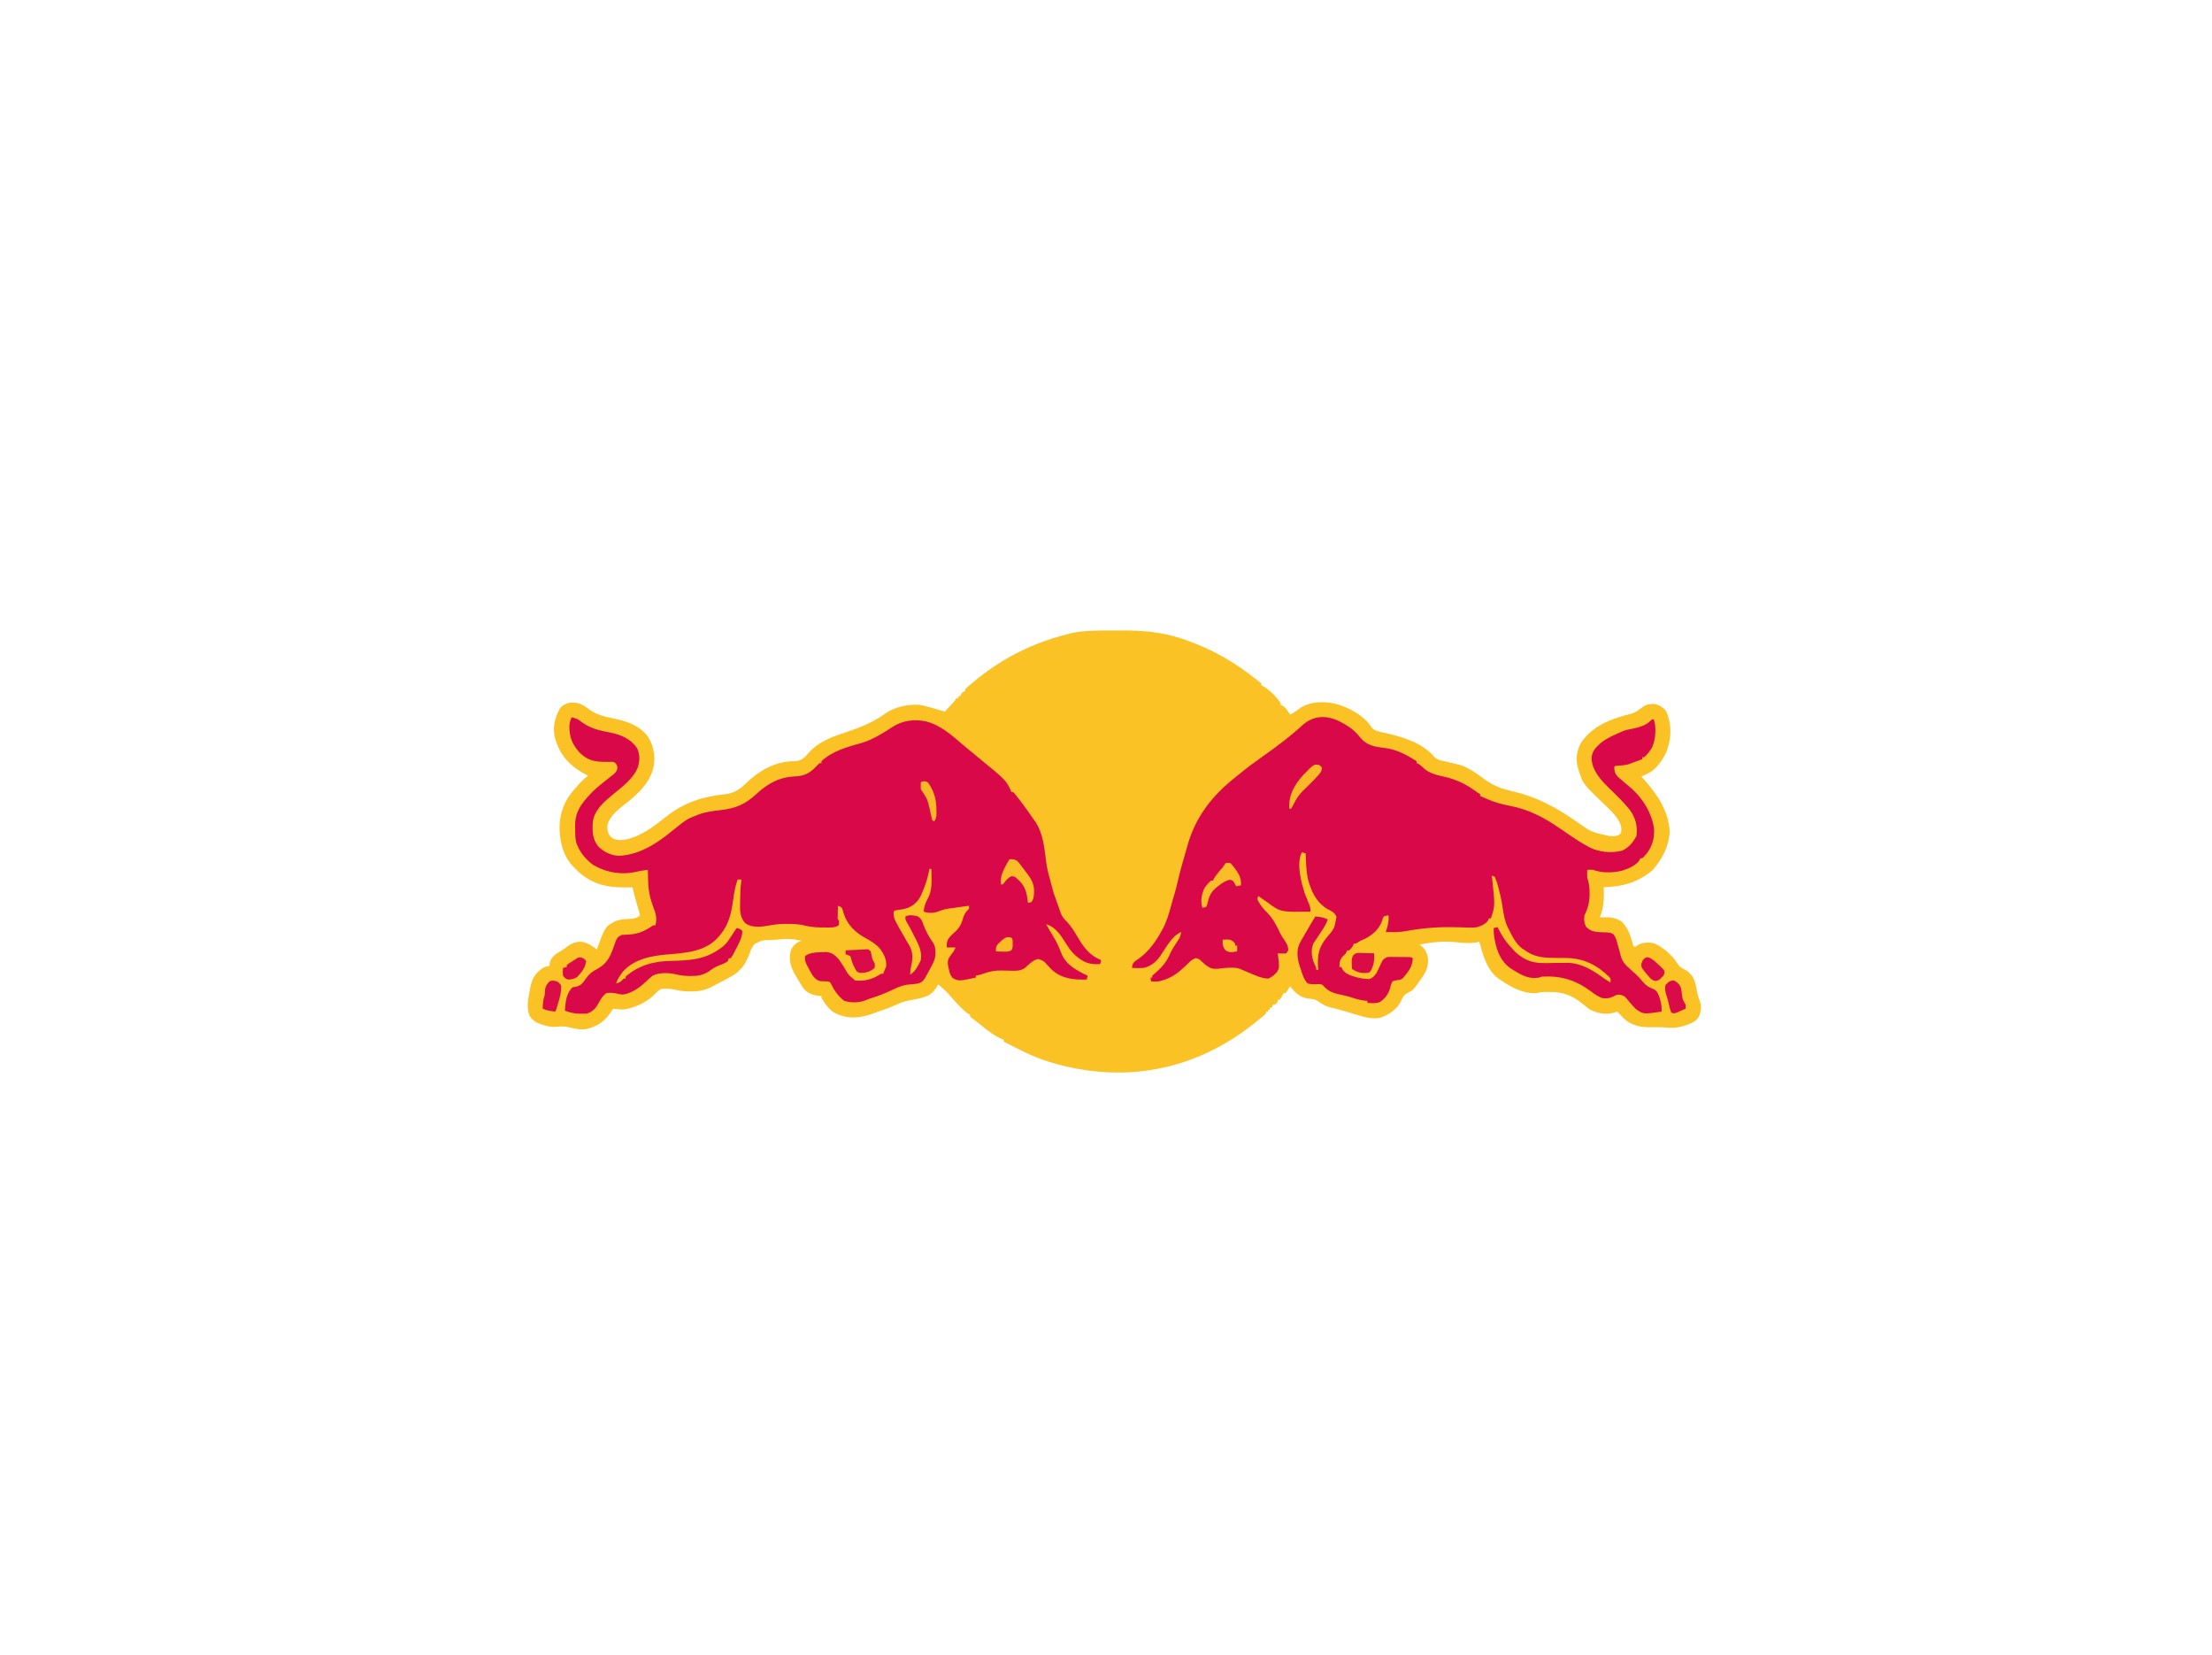
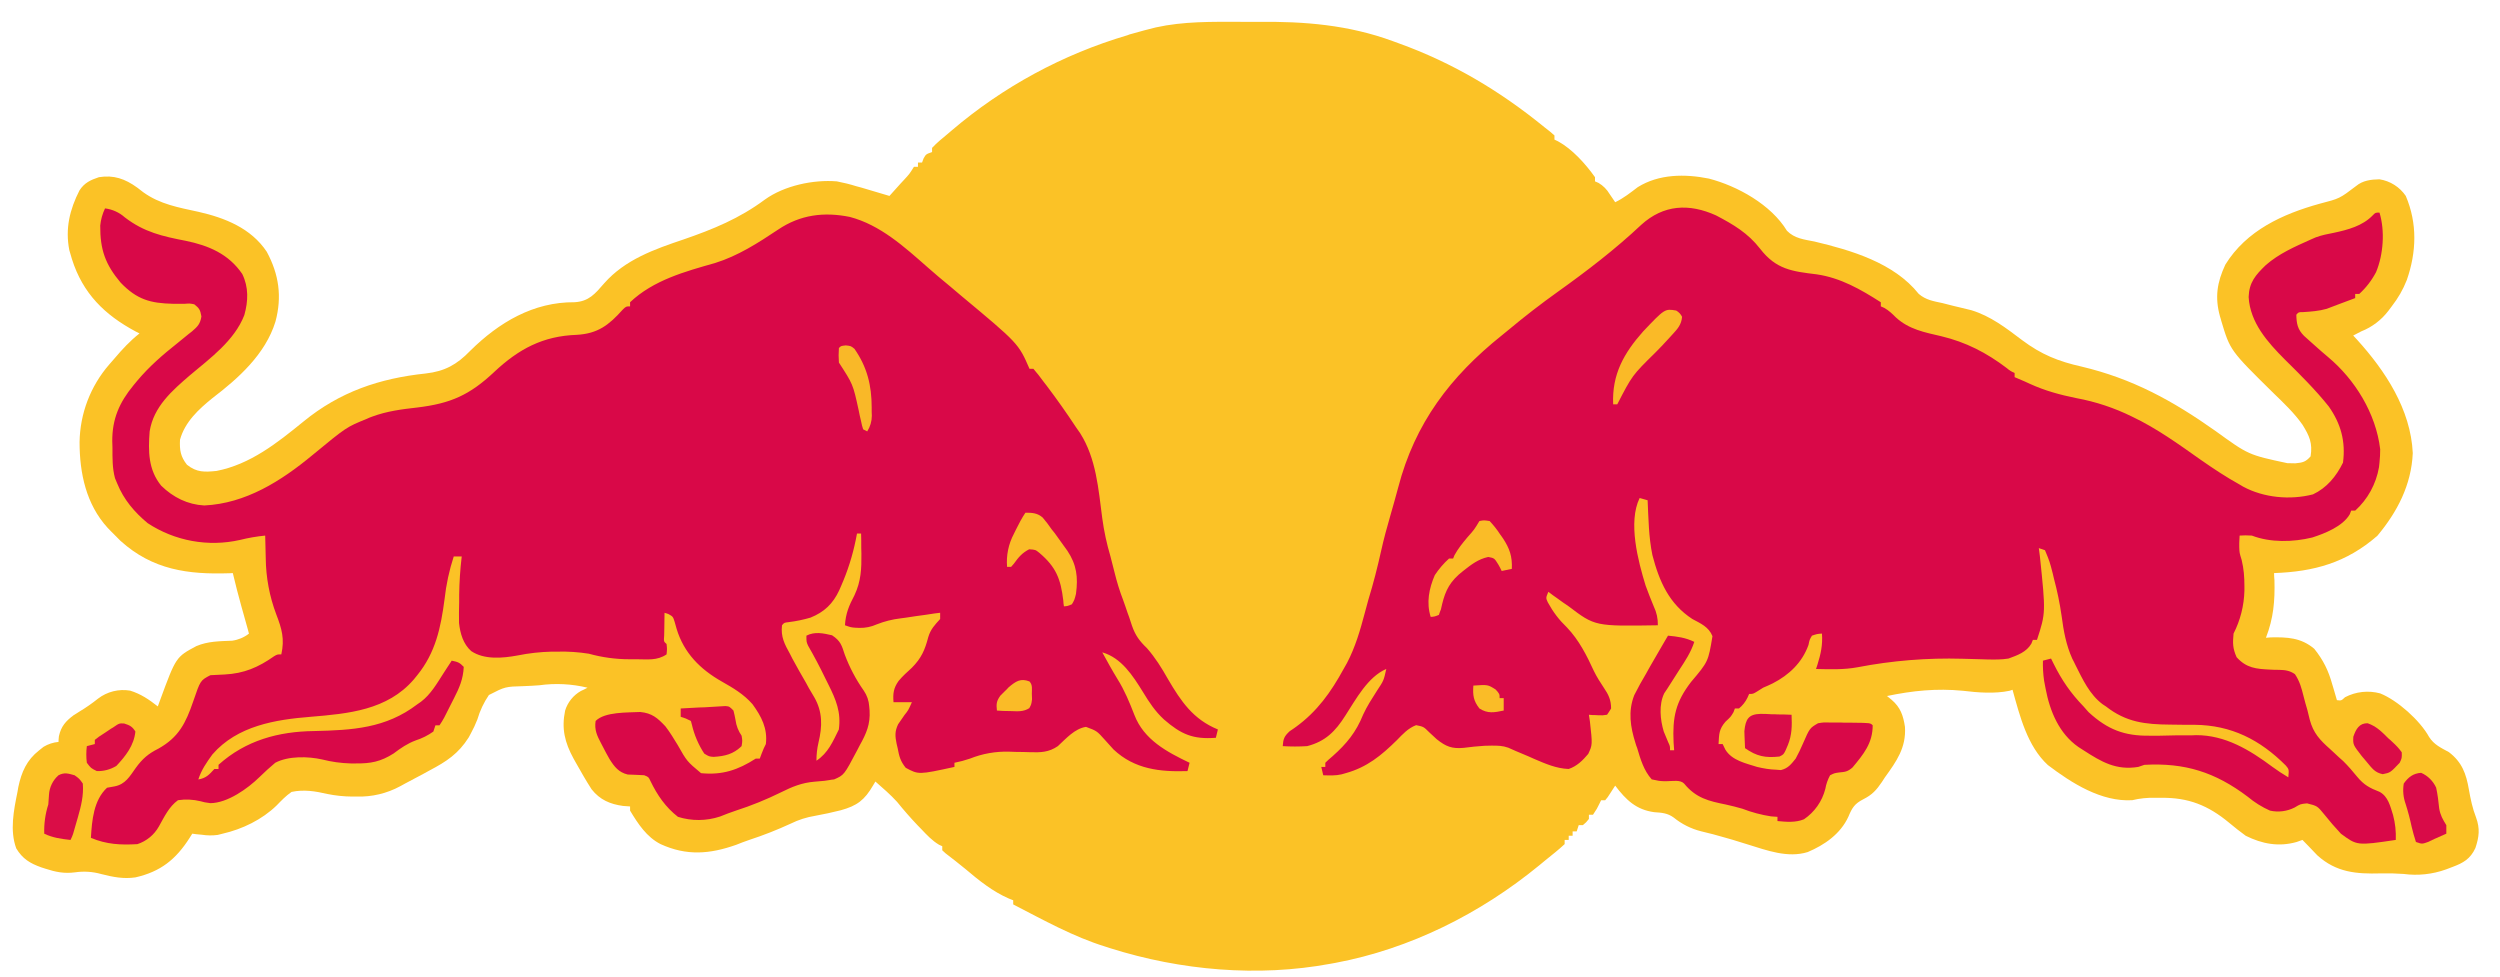
- <svg xmlns="http://www.w3.org/2000/svg" width="107" height="80" viewBox="0 0 106 80">
-   <path d="M53.285 30.492h.406c1.067-.012 2.086.07 3.098.434q.07.022.14.05c1.239.438 2.321 1.067 3.348 1.887q.07.051.133.102l.102.086v.094q.04.016.082.039c.328.175.629.504.851.808v.094l.082.035a.7.7 0 0 1 .254.25q.04.052.074.106.028.035.055.078c.192-.09.352-.215.52-.34.488-.297 1.086-.3 1.636-.192.657.168 1.43.586 1.797 1.176.176.176.399.196.633.242.84.196 1.828.477 2.399 1.18.164.137.34.164.546.207l.254.063c.137.03.274.066.41.097.446.133.797.399 1.172.676.442.324.832.477 1.364.594 1.175.273 2.093.765 3.082 1.449.761.54.761.54 1.656.727.058 0 .121.004.183.004.172-.016.239-.032.352-.157.05-.297-.027-.46-.184-.71-.19-.266-.433-.489-.671-.716-.996-.96-.996-.96-1.2-1.625-.007-.035-.02-.066-.03-.101-.122-.43-.067-.77.124-1.168.484-.77 1.32-1.14 2.168-1.371.461-.117.461-.117.84-.399.152-.125.344-.148.539-.152a.9.9 0 0 1 .605.375c.27.621.247 1.266.024 1.895-.09.222-.2.406-.348.593-.027.032-.05.067-.078.102a1.45 1.45 0 0 1-.621.46l-.187.095.085.09c.649.699 1.239 1.57 1.286 2.558-.032.719-.356 1.324-.813 1.86-.715.613-1.465.812-2.379.843q.001.083.008.164c.012.469-.02.848-.195 1.293l.11-.008c.378-.007.698.004 1.003.258.207.254.324.485.414.801l.031.102q.04.129.075.253c.101.012.101.012.187-.066.25-.133.531-.152.809-.086.398.156.918.61 1.125.98.113.176.277.247.457.344.3.223.398.485.46.844.04.219.083.422.165.629.093.25.07.437-.016.687-.117.247-.281.336-.527.426l-.149.055a2.1 2.1 0 0 1-.976.102 5 5 0 0 0-.528-.012c-.558.015-1.02-.02-1.457-.406l-.203-.208-.14-.14-.137.047c-.41.113-.79.043-1.168-.14a7 7 0 0 1-.383-.294c-.484-.394-.941-.57-1.562-.562h-.133a2 2 0 0 0-.535.054c-.707.04-1.391-.382-1.942-.793-.472-.425-.644-1.101-.812-1.695l-.07.023c-.34.07-.731.04-1.07 0-.61-.058-1.157-.003-1.75.118.034.03.073.058.108.086.204.172.266.355.305.609.031.469-.195.777-.46 1.137l-.071.105c-.125.184-.227.29-.426.387-.2.101-.258.191-.344.394-.183.391-.55.637-.937.797-.461.14-.942-.039-1.383-.172l-.348-.105-.168-.047a10 10 0 0 0-.554-.144 1.6 1.6 0 0 1-.63-.309c-.144-.102-.273-.11-.448-.121-.414-.055-.649-.274-.899-.598l-.047.07-.062.094-.063.094-.058.07h-.094c-.016.028-.027.059-.043.086-.05.102-.05.102-.145.242h-.093v.094c-.063.078-.063.078-.14.14h-.095q-.022.072-.047.141h-.093v.098h-.09v.094h-.094v.094c-.14.129-.289.242-.437.359q-.077.061-.149.121c-1.36 1.09-2.972 1.879-4.687 2.195-.055.008-.055.008-.114.02-1.675.305-3.445.152-5.066-.348l-.11-.035c-.742-.223-1.437-.605-2.128-.953v-.094a1 1 0 0 1-.102-.039c-.367-.156-.691-.41-.996-.664-.152-.125-.305-.238-.46-.355-.024-.024-.048-.043-.075-.067v-.093l-.074-.032c-.16-.093-.278-.218-.407-.351l-.082-.082a9 9 0 0 1-.476-.532c-.156-.168-.328-.312-.5-.46q-.022.042-.051.085c-.2.336-.371.461-.746.563q-.291.072-.59.125a2 2 0 0 0-.562.176 9 9 0 0 1-.954.367q-.153.051-.3.11c-.61.21-1.14.253-1.742-.016-.32-.16-.516-.453-.7-.754v-.094l-.164-.012c-.293-.039-.531-.136-.722-.375-.13-.195-.247-.398-.364-.601-.02-.032-.035-.063-.054-.094-.2-.36-.278-.672-.192-1.078a.77.77 0 0 1 .363-.442q.076-.033.153-.074a3 3 0 0 0-1.11-.054q-.175.012-.355.019c-.43.012-.43.012-.805.2a1.9 1.9 0 0 0-.265.55 2.4 2.4 0 0 1-.153.32l-.047.086c-.238.367-.511.543-.898.742q-.074.042-.148.079-.21.112-.418.218-.052.03-.11.059a2 2 0 0 1-1.004.234h-.11a3 3 0 0 1-.565-.058c-.278-.063-.543-.106-.825-.047-.133.09-.23.191-.343.305-.336.32-.79.535-1.243.636-.058.012-.058.012-.113.028a1.3 1.3 0 0 1-.367-.004l-.125-.012-.094-.012q-.03.043-.058.09c-.32.492-.672.766-1.25.895-.274.039-.516-.008-.786-.075a1.5 1.5 0 0 0-.605-.039c-.25.032-.445-.007-.68-.082q-.045-.016-.097-.03c-.258-.09-.43-.192-.575-.427-.152-.402-.058-.86.028-1.27.008-.038.011-.073.02-.113.073-.34.195-.609.476-.824l.105-.082a.8.8 0 0 1 .344-.11q.001-.063.008-.128c.05-.223.16-.344.344-.477.043-.023.082-.05.128-.078a4 4 0 0 0 .43-.293.96.96 0 0 1 .738-.18c.247.075.434.2.637.356q.022-.066.051-.137c.367-.976.367-.976.836-1.222.266-.11.535-.11.824-.121a.8.8 0 0 0 .387-.16l-.024-.087c-.035-.128-.074-.257-.109-.382l-.039-.137c-.07-.25-.14-.504-.2-.758-.027 0-.054.004-.077.004-.95.031-1.766-.074-2.508-.73q-.11-.106-.215-.211l-.082-.082c-.492-.528-.645-1.227-.645-1.93.02-.664.243-1.242.68-1.746l.121-.137c.18-.207.36-.398.578-.566l-.093-.047c-.707-.371-1.211-.852-1.461-1.63l-.032-.108q-.01-.043-.027-.09c-.098-.485.008-.918.234-1.348.114-.172.254-.234.446-.297.34-.054.601.035.883.235q.067.052.14.105c.383.27.817.344 1.27.441.601.133 1.207.364 1.57.899.281.508.355 1.012.2 1.574-.231.734-.852 1.277-1.45 1.723-.316.25-.633.535-.746.937-.012.235.012.38.16.563.223.176.406.168.68.14.777-.148 1.394-.629 1.996-1.109.844-.676 1.758-.977 2.82-1.086.438-.05.715-.2 1.02-.508.664-.644 1.46-1.105 2.406-1.097.328-.02.469-.188.68-.426.48-.535 1.164-.77 1.824-.988.683-.23 1.289-.473 1.875-.899.45-.316 1.117-.453 1.656-.41q.227.042.45.11a1 1 0 0 0 .113.03l.324.094.097.028.227.066q.13-.14.254-.277c.027-.028.05-.051.074-.078.133-.141.133-.141.235-.301h.093v-.098h.094q.018-.041.035-.09c.055-.097.055-.097.196-.144v-.094c.113-.121.246-.223.374-.328l.075-.063a11.1 11.1 0 0 1 4.047-2.148c.054-.02.054-.02.113-.035q.188-.053.383-.102.074-.016.156-.039c.64-.137 1.293-.125 1.95-.125m0 0" style="stroke:none;fill-rule:nonzero;fill:#fbc226;fill-opacity:1" />
-   <path d="M64.23 34.852c.403.207.735.398 1.016.753.367.465.738.508 1.3.575.548.078 1.016.34 1.477.629v.093l.082.035c.11.063.18.13.266.215.3.27.664.336 1.043.422.566.133 1.04.371 1.508.719.086.066.086.066.18.11v.093c.05.02.05.02.101.043q.13.051.254.11c.352.156.695.246 1.066.32a5 5 0 0 1 1.286.418c.562.261 1.07.62 1.578.972.293.2.582.387.89.555.043.023.043.023.082.047.477.254 1.086.309 1.61.176.316-.145.535-.403.691-.715.063-.477-.047-.875-.328-1.266-.309-.379-.66-.718-1.012-1.058-.394-.387-.797-.828-.832-1.407.012-.332.16-.496.395-.718.305-.262.664-.414 1.031-.575.04-.015.078-.035.117-.05.14-.051.281-.078.43-.106.312-.066.648-.152.883-.39.062-.063.062-.063.156-.063.129.414.09.945-.078 1.34a1.8 1.8 0 0 1-.387.492h-.094v.094l-.382.14q-.137.049-.274.102c-.18.05-.36.063-.543.074-.105 0-.105 0-.156.059.004.203.031.332.176.476q.076.07.16.141l.082.07q.153.136.312.266c.621.508 1.102 1.27 1.2 2.078q.001.151-.016.3l-.012.106a1.7 1.7 0 0 1-.547.977h-.093l-.032.082c-.164.273-.57.43-.863.523-.441.106-.965.118-1.39-.043-.153-.007-.153-.007-.282 0l-.008.164v.094c.004.13.004.13.055.293.05.2.063.383.063.586v.106a2.2 2.2 0 0 1-.25.964c-.02.215-.02.332.07.532.227.246.453.265.773.28q.1.006.2.005c.148.004.246.015.37.097.11.16.153.317.2.504q.04.153.086.305c.02.074.035.145.055.215.082.305.234.46.468.664.067.063.137.121.203.184l.098.086c.117.113.219.23.32.351.157.188.293.258.52.344.195.105.242.316.308.52.051.19.07.367.063.562-.89.129-.89.129-1.262-.14a7 7 0 0 1-.383-.434c-.16-.192-.16-.192-.398-.25-.152.015-.152.015-.285.093a.86.86 0 0 1-.567.07 2.2 2.2 0 0 1-.511-.312c-.75-.554-1.45-.77-2.38-.719l-.14.047c-.508.082-.847-.113-1.261-.375q-.06-.036-.118-.074c-.441-.3-.656-.8-.754-1.316l-.035-.176a2.5 2.5 0 0 1-.027-.453l.187-.047.059.117c.188.371.395.664.688.961.058.066.058.066.117.129.437.395.828.539 1.406.531h.234l.368-.008h.355l.11-.004c.667-.003 1.23.329 1.753.711q.18.128.371.239c.016-.18.016-.18-.058-.266-.598-.586-1.258-.91-2.098-.918h-.223q-.17-.005-.34-.004c-.57-.004-1.011-.05-1.48-.41a1 1 0 0 1-.078-.05c-.3-.223-.457-.56-.625-.887-.023-.047-.043-.09-.07-.137-.145-.317-.2-.625-.246-.965a7 7 0 0 0-.176-.84l-.028-.113c-.07-.27-.07-.27-.18-.527-.046-.016-.09-.032-.14-.047l.024.183c.136 1.274.136 1.274-.067 1.883h-.094c-.02.043-.02.043-.035.086-.113.191-.32.262-.527.336-.164.027-.324.023-.488.02q-.07-.005-.141-.004l-.434-.012a11.3 11.3 0 0 0-2.406.191c-.32.059-.64.047-.96.04l.03-.09c.079-.247.126-.45.106-.708-.113.008-.113.008-.23.047-.055.09-.055.09-.079.207-.144.399-.449.68-.824.868a5 5 0 0 1-.219.097l-.14.086c-.094.055-.094.055-.184.055q-.022.042-.039.086a.7.7 0 0 1-.195.242h-.094q-.018.041-.031.082c-.063.105-.063.105-.184.215-.152.172-.148.277-.16.504h.094l.062.125c.153.246.47.308.73.39.15.035.294.059.446.063q.051.007.102.008c.168-.04.234-.13.34-.258.062-.113.117-.219.167-.336.157-.352.157-.352.348-.461.129-.02.129-.02.281-.016h.164q.082-.001.168.004h.172c.418.004.418.004.473.059 0 .402-.211.652-.465.95-.11.093-.164.1-.308.112-.11.016-.11.016-.208.063a1 1 0 0 0-.109.308c-.074.282-.25.524-.492.684-.195.078-.402.059-.61.04v-.095l-.148-.011a3.2 3.2 0 0 1-.66-.172 6 6 0 0 0-.375-.094c-.398-.078-.691-.145-.965-.473-.09-.09-.262-.054-.387-.054h-.093c-.094-.004-.094-.004-.266-.04-.184-.203-.258-.453-.336-.71a1 1 0 0 1-.039-.11c-.117-.363-.172-.715-.027-1.078q.13-.252.277-.492c.031-.059.066-.113.098-.172q.128-.22.261-.441l.082-.137.059-.098c.219.02.402.043.605.14-.078.235-.21.43-.347.634-.067.101-.133.207-.2.308-.046.075-.097.145-.144.215-.129.258-.094.594-.012.863q.049.12.102.239c.043.09.043.09.043.183h.094l-.012-.175c-.027-.57.043-.907.402-1.364.395-.457.395-.457.492-1.031-.085-.21-.27-.285-.464-.387-.532-.34-.758-.84-.918-1.441-.086-.406-.09-.824-.11-1.234q-.088-.023-.183-.051c-.274.547-.035 1.426.136 1.972q.088.235.188.47a.9.9 0 0 1 .094.425c-1.446.023-1.446.023-2.051-.426a6 6 0 0 1-.266-.183 4 4 0 0 1-.203-.145c-.059.137-.059.137-.012.238.125.223.254.39.442.567.277.285.453.629.62.984.067.133.142.246.224.367.109.157.171.278.171.473-.03.047-.058.094-.093.14-.098.016-.098.016-.215.012-.04-.004-.074-.004-.113-.004l-.09-.007.023.152c.059.523.059.523-.039.73-.129.149-.262.278-.45.34-.288-.011-.538-.12-.8-.23l-.125-.055c-.316-.129-.316-.129-.465-.195-.133-.047-.242-.047-.383-.047q-.081.005-.164.004c-.16.008-.316.027-.48.047-.27.023-.406-.028-.621-.196-.055-.05-.114-.101-.168-.152-.133-.129-.133-.129-.305-.164-.187.07-.305.2-.445.34-.36.347-.688.61-1.176.742a1 1 0 0 0-.094.027c-.14.032-.277.024-.422.02l-.046-.188h.093v-.093c.07-.067.07-.067.168-.149.324-.281.54-.539.703-.937.09-.192.203-.36.317-.535.156-.231.156-.231.215-.493-.426.18-.696.68-.942 1.051-.23.356-.46.582-.879.688a5 5 0 0 1-.562 0c.012-.168.035-.223.16-.336.047-.032.098-.063.145-.098.488-.348.804-.781 1.097-1.305q.036-.066.078-.136c.192-.36.301-.73.407-1.121l.085-.305c.114-.363.208-.727.293-1.098.059-.265.133-.527.211-.793q.093-.314.18-.629c.387-1.46 1.207-2.508 2.383-3.43q.084-.063.16-.128c.367-.305.75-.586 1.137-.86.664-.465 1.316-.953 1.914-1.504.515-.457 1.101-.488 1.722-.214m-37.078-.157a.84.84 0 0 1 .457.203c.442.332.868.426 1.403.528.523.105.984.293 1.3.746.149.3.137.61.047.926-.226.574-.785.972-1.246 1.351-.414.348-.843.711-.933 1.27-.035.449-.032.863.265 1.222.278.266.61.426.992.446.954-.043 1.77-.551 2.493-1.137.78-.629.78-.629 1.242-.812.062-.028.062-.028.125-.051.344-.125.683-.168 1.043-.207.765-.09 1.203-.278 1.77-.801.566-.52 1.124-.809 1.898-.836.484-.027.738-.215 1.058-.566.079-.075.079-.075.172-.075v-.093c.54-.5 1.266-.692 1.953-.883.528-.16.993-.453 1.454-.754.511-.336 1.054-.402 1.648-.285.703.18 1.254.672 1.793 1.136.129.11.262.223.394.329q.061.053.125.101.118.101.235.195c1.336 1.09 1.336 1.09 1.59 1.66h.09q.123.142.234.29l.07.09q.353.457.676.937l.098.137c.367.57.418 1.25.507 1.914.04.293.102.574.188.86q.046.181.094.359c.054.214.117.417.199.625.035.093.066.19.102.289a1 1 0 0 0 .035.093q.03.099.066.196c.078.218.172.343.344.504.191.214.336.441.48.691.305.512.586.914 1.153 1.14l-.047.188c-.524.04-.801-.078-1.196-.414-.203-.184-.34-.387-.484-.621-.23-.363-.492-.766-.934-.89.114.202.227.406.352.605.16.25.277.527.387.804.218.56.75.836 1.27 1.079l-.048.187c-.625.02-1.218-.039-1.703-.488q-.1-.104-.199-.215c-.184-.203-.184-.203-.434-.293-.261.04-.457.262-.648.434-.21.14-.395.144-.645.136q-.075.001-.152-.004-.164-.001-.32-.007a2.3 2.3 0 0 0-.906.156c-.121.043-.235.07-.356.094v.093c-.824.176-.824.176-1.121.02-.121-.145-.152-.258-.187-.442l-.024-.101c-.035-.172-.043-.277.035-.438q.071-.105.149-.21c.086-.106.086-.106.168-.286H45.3c-.016-.195 0-.32.117-.48.094-.11.2-.203.305-.297.218-.215.3-.398.379-.691.054-.176.148-.274.273-.407v-.14l-.133.015c-.14.024-.277.04-.418.059l-.238.035-.121.016a2.2 2.2 0 0 0-.55.136.94.94 0 0 1-.4.079q-.047-.005-.1-.004c-.095-.008-.095-.008-.231-.055.015-.262.093-.445.218-.676.153-.316.164-.601.16-.941 0-.067 0-.067-.003-.133q.001-.159-.004-.316h-.094c-.012.066-.012.066-.027.136a5 5 0 0 1-.34 1.047q-.022.046-.043.098c-.145.3-.344.488-.66.613-.164.05-.332.078-.504.102-.102.011-.102.011-.153.07-.03.262.059.422.184.644.016.036.035.067.055.106q.152.276.316.55c.02.04.043.075.063.114l.125.207c.195.332.187.656.097 1.023a1.8 1.8 0 0 0-.047.407c.27-.176.375-.426.516-.703.055-.391-.066-.672-.242-1.016l-.07-.137c-.122-.25-.254-.492-.395-.734-.04-.086-.04-.086-.04-.227.192-.097.388-.054.59-.008.196.126.223.223.294.438a3.6 3.6 0 0 0 .437.809.7.7 0 0 1 .125.355l.008.09c.02.312-.074.52-.227.789q-.029.059-.062.117c-.297.55-.297.55-.527.649-.04.004-.075.007-.114.015l-.11.016q-.114.012-.226.02c-.293.023-.515.113-.777.242-.34.16-.676.3-1.035.41-.125.039-.242.086-.363.133-.313.105-.66.101-.97.007-.284-.218-.472-.484-.632-.808-.043-.09-.043-.09-.145-.13-.124-.007-.253-.01-.378-.015-.207-.05-.305-.172-.418-.347a5 5 0 0 1-.149-.27q-.029-.046-.05-.094c-.09-.168-.153-.3-.122-.496.211-.21.735-.187 1.028-.203.27.027.394.133.578.324.105.133.191.274.281.418.215.371.215.371.54.637.487.047.847-.07 1.257-.328h.094c.015-.04.027-.074.043-.113.05-.122.05-.122.097-.215.043-.352-.101-.621-.308-.899-.203-.226-.442-.363-.703-.508-.5-.277-.875-.644-1.043-1.19-.02-.075-.02-.075-.043-.15-.04-.124-.04-.124-.149-.183-.027-.008-.058-.02-.086-.027q-.005.159-.004.324c0 .09 0 .09-.004.184-.011.14-.011.14.055.195.012.113.012.113 0 .234-.219.145-.437.11-.691.11h-.164a3.6 3.6 0 0 1-.934-.125 4 4 0 0 0-.719-.047h-.133a4.5 4.5 0 0 0-.789.086c-.34.062-.765.101-1.066-.098-.184-.16-.254-.395-.281-.633-.004-.156 0-.312.004-.469v-.16c.004-.293.023-.578.058-.87h-.183c-.106.32-.172.624-.211.96-.086.64-.207 1.207-.63 1.715l-.077.094c-.61.695-1.512.773-2.375.843-.809.063-1.688.2-2.262.848-.133.18-.254.348-.324.563.176-.028.25-.106.37-.235h.095v-.094c.629-.554 1.382-.75 2.195-.761.883-.02 1.652-.059 2.379-.602q.04-.03.086-.058c.226-.168.367-.414.52-.645q.027-.046.062-.094.06-.093.125-.187c.133.027.18.039.277.14-.012.274-.101.473-.226.711l-.051.098c-.184.363-.184.363-.281.508h-.094l-.047.14a1.5 1.5 0 0 1-.406.2c-.192.07-.344.172-.508.293-.3.187-.527.23-.875.226h-.113a3 3 0 0 1-.66-.09c-.32-.07-.778-.082-1.079.075a6 6 0 0 0-.36.32c-.273.262-.737.586-1.132.59-.14-.02-.14-.02-.226-.043a1.4 1.4 0 0 0-.52-.024c-.21.149-.312.371-.441.594a.88.88 0 0 1-.493.395c-.386.023-.71.007-1.07-.141.024-.398.063-.848.371-1.129l.176-.031c.246-.047.344-.219.484-.414.153-.207.293-.324.52-.434.473-.258.633-.578.805-1.07.164-.469.164-.469.394-.586.11-.004.219-.012.328-.016.446-.023.774-.16 1.137-.41.074-.043.074-.043.168-.043.078-.347.012-.574-.117-.902a3.6 3.6 0 0 1-.242-1.266q.001-.073-.004-.148a11 11 0 0 1-.008-.36 4 4 0 0 0-.582.098 2.82 2.82 0 0 1-2.125-.379c-.305-.25-.547-.527-.7-.894-.015-.04-.035-.078-.05-.118-.063-.23-.059-.453-.059-.691q-.005-.07-.004-.14c-.004-.505.164-.876.485-1.258q.046-.056.093-.11c.278-.324.59-.586.922-.844q.13-.1.254-.203l.082-.062c.13-.11.188-.168.215-.336-.027-.149-.047-.184-.164-.274-.105-.02-.105-.02-.219-.011h-.269c-.52-.012-.832-.094-1.207-.477-.352-.41-.473-.742-.469-1.285a1.1 1.1 0 0 1 .11-.387m0 0" style="stroke:none;fill-rule:nonzero;fill:#d90848;fill-opacity:1" />
-   <path d="M58.785 41.738c.102-.02.102-.02.235 0 .093.098.167.188.242.301l.066.09c.152.23.215.406.203.687-.078.016-.152.032-.234.047a2 2 0 0 0-.074-.14c-.094-.149-.094-.149-.235-.176-.234.05-.39.172-.578.316l-.101.082c-.258.227-.336.446-.41.782-.024.058-.024.058-.047.125-.098.039-.098.039-.188.046-.105-.32-.039-.64.094-.941a2 2 0 0 1 .328-.375h.094l.03-.074c.083-.149.188-.274.298-.403.156-.171.156-.171.277-.367m-10.449-.188c.152 0 .277.005.398.11.075.086.141.172.207.266q.036.042.07.086.106.14.212.289.035.053.078.105c.215.317.25.598.199.973-.035.133-.035.133-.094.234-.097.04-.097.04-.183.047a1 1 0 0 1-.016-.133c-.059-.488-.168-.754-.547-1.07-.094-.074-.094-.074-.238-.082-.164.082-.246.18-.352.324q-.034.036-.062.07h-.094c-.016-.292.027-.48.156-.742l.047-.093c.067-.133.133-.258.219-.383m0 0" style="stroke:none;fill-rule:nonzero;fill:#fabc27;fill-opacity:1" />
-   <path d="M41.43 45.906c.093.008.093.008.187.102.024.097.024.097.047.21.027.153.05.22.14.356.02.114.02.114 0 .235-.19.18-.382.226-.644.242-.105-.008-.105-.008-.215-.074a2 2 0 0 1-.285-.649l-.023-.086c-.117-.058-.117-.058-.235-.094v-.187l.43-.023c.04 0 .082-.004.121-.004.16-.012.317-.016.477-.028m39.03 1.504a.67.67 0 0 1 .345.336c.035.156.054.309.07.465.027.156.082.246.164.379v.191l-.27.117-.152.07c-.137.048-.137.048-.277 0a4 4 0 0 1-.098-.34 5 5 0 0 0-.14-.519.9.9 0 0 1-.043-.457c.105-.144.218-.23.402-.242m0 0" style="stroke:none;fill-rule:nonzero;fill:#d90b48;fill-opacity:1" />
-   <path d="M63.313 36.996c.085.059.085.059.136.14-.015.176-.101.27-.219.395l-.117.125q-.136.146-.277.285c-.535.516-.535.516-.879 1.168h-.094c-.031-.675.246-1.152.688-1.64.5-.516.5-.516.761-.473m0 0" style="stroke:none;fill-rule:nonzero;fill:#faba27;fill-opacity:1" />
-   <path d="M26.453 47.465c.11.078.11.078.188.187.023.274-.04.508-.114.766l-.035.117c-.078.274-.078.274-.133.387-.218-.024-.402-.047-.605-.14a1.9 1.9 0 0 1 .094-.66q.01-.108.015-.216a.62.62 0 0 1 .219-.441c.137-.07.223-.04.371 0m0 0" style="stroke:none;fill-rule:nonzero;fill:#da0d47;fill-opacity:1" />
-   <path d="M65.254 46.082q.129.001.258.008.067-.001.133.004.164.001.324.008c.011.246.011.453-.086.683q-.023.06-.051.117c-.047.094-.047.094-.14.141-.325.035-.528-.004-.794-.188l-.011-.246q.001-.066-.004-.136c.027-.274.094-.383.37-.391m0 0" style="stroke:none;fill-rule:nonzero;fill:#d90c48;fill-opacity:1" />
-   <path d="M27.598 46.3c.125.04.183.067.254.18-.032.313-.227.555-.438.774a.8.8 0 0 1-.45.117c-.136-.066-.136-.066-.23-.187a1.5 1.5 0 0 1 0-.375q.089-.024.184-.047v-.094c.09-.07.09-.07.203-.14.04-.028.074-.051.113-.075q.053-.036.106-.066c.14-.094.14-.094.258-.086m0 0" style="stroke:none;fill-rule:nonzero;fill:#da0d47;fill-opacity:1" />
-   <path d="M79.227 46.293c.199.066.328.195.476.34.031.027.063.05.094.082.082.074.152.144.215.234.004.13.004.13-.047.235-.215.222-.215.222-.39.257-.18-.035-.247-.132-.364-.27q-.058-.07-.121-.14c-.2-.254-.2-.254-.192-.433.059-.172.137-.309.329-.305m0 0" style="stroke:none;fill-rule:nonzero;fill:#da0c47;fill-opacity:1" />
-   <path d="M44.2 37.781c.12.012.12.012.202.078.29.41.395.82.395 1.32q-.001.095.004.188a.65.65 0 0 1-.106.352l-.093-.047c-.028-.082-.028-.082-.051-.192-.008-.039-.016-.082-.028-.12a2 2 0 0 0-.027-.13c-.129-.574-.129-.574-.453-1.062-.008-.164-.008-.164 0-.328.047-.047.047-.047.156-.059m0 0" style="stroke:none;fill-rule:nonzero;fill:#f9b828;fill-opacity:1" />
-   <path d="M48.43 45.352c.074.078.054.168.054.277q.005.06.004.125c-.015.113-.015.113-.062.2-.14.085-.266.07-.426.066q-.09-.005-.18-.004l-.14-.008c-.016-.149-.012-.211.078-.336l.097-.094c.051-.047.051-.047.098-.098.164-.132.27-.207.477-.128m0 0" style="stroke:none;fill-rule:nonzero;fill:#fabb27;fill-opacity:1" />
-   <path d="M58.645 45.445c.335-.023.335-.023.515.09.09.098.09.098.09.192h.094v.28c-.215.044-.367.075-.559-.046-.137-.172-.156-.297-.14-.516m0 0" style="stroke:none;fill-rule:nonzero;fill:#fabc27;fill-opacity:1" />
+ <svg xmlns="http://www.w3.org/2000/svg" width="64" height="25" viewBox="0 0 64 25" fill="none">
+   <path d="M31.756.56h.451c1.187-.015 2.32.079 3.446.492q.078.026.156.057c1.378.498 2.582 1.213 3.724 2.144q.078.059.148.116l.113.098v.107q.045.018.092.044c.364.199.7.573.946.918v.107l.091.04a.8.8 0 0 1 .283.284q.045.06.082.12.03.04.061.09c.214-.103.392-.245.579-.387.543-.338 1.208-.341 1.82-.218.73.19 1.59.665 1.998 1.336.196.2.444.223.704.275.935.223 2.034.542 2.669 1.34.182.157.378.187.607.236l.283.072c.152.034.304.075.456.11.496.151.886.453 1.303.768.492.368.926.542 1.517.675 1.308.31 2.329.87 3.429 1.647.846.613.846.613 1.842.826l.203.004c.192-.018.266-.036.392-.178.055-.338-.03-.523-.205-.807-.211-.302-.481-.556-.746-.813-1.108-1.091-1.108-1.091-1.335-1.847-.008-.04-.022-.075-.033-.115-.136-.489-.075-.875.137-1.327.539-.875 1.469-1.296 2.412-1.558.513-.133.513-.133.934-.453.17-.143.383-.169.6-.173a1 1 0 0 1 .673.426c.3.706.275 1.439.026 2.153-.1.253-.222.462-.386.674-.03.037-.056.076-.087.116-.18.235-.419.416-.691.523l-.208.108.095.102c.721.794 1.378 1.784 1.43 2.907-.036.817-.396 1.504-.904 2.114-.796.696-1.63.922-2.647.958q.001.094.01.186c.013.533-.023.963-.218 1.47l.123-.01c.42-.008.776.005 1.115.293.23.289.36.551.46.91l.035.116q.045.147.084.288c.112.014.112.014.208-.075a1.24 1.24 0 0 1 .9-.098c.442.177 1.02.693 1.251 1.114.126.2.308.28.508.39.334.254.443.552.512.96.044.249.092.48.184.715.103.284.077.496-.018.78-.13.28-.313.382-.586.484l-.166.063a2.3 2.3 0 0 1-1.086.116 6 6 0 0 0-.587-.014c-.62.017-1.135-.023-1.62-.461l-.227-.237-.155-.159-.153.054c-.456.128-.878.049-1.299-.16a8 8 0 0 1-.426-.334c-.538-.447-1.046-.647-1.737-.638h-.148q-.301-.01-.595.061c-.787.046-1.547-.434-2.16-.9-.525-.484-.717-1.252-.904-1.927l-.077.026c-.379.08-.814.046-1.19 0-.68-.066-1.288-.003-1.947.134.038.034.081.066.12.098.227.195.296.403.34.692.034.533-.218.883-.513 1.292l-.078.12c-.14.208-.253.329-.474.44-.223.114-.287.216-.383.447-.204.444-.612.724-1.042.906-.513.159-1.048-.045-1.538-.196l-.388-.12-.186-.053a11 11 0 0 0-.617-.163 1.8 1.8 0 0 1-.7-.351c-.16-.116-.304-.125-.499-.138-.46-.062-.722-.311-1-.68l-.052.08-.069.107-.07.107-.065.08h-.104c-.018.031-.03.066-.048.097-.056.116-.056.116-.161.275h-.104v.107c-.07.088-.07.088-.155.159h-.106a3 3 0 0 1-.052.16h-.104v.111h-.1v.107h-.104v.107c-.156.147-.322.275-.486.408l-.166.137c-1.513 1.24-3.306 2.136-5.214 2.495-.06.009-.06.009-.127.023-1.863.346-3.831.172-5.634-.396l-.123-.04c-.825-.253-1.598-.687-2.367-1.083v-.106a1 1 0 0 1-.113-.045c-.409-.177-.769-.466-1.108-.754-.17-.142-.34-.27-.512-.404-.026-.027-.053-.049-.083-.076v-.105l-.082-.037c-.178-.106-.31-.248-.453-.399l-.091-.093q-.277-.291-.53-.605c-.173-.19-.365-.354-.556-.522a1 1 0 0 1-.057.096c-.222.382-.412.524-.83.64a10 10 0 0 1-.656.142 2.2 2.2 0 0 0-.625.2q-.52.24-1.061.417-.17.058-.334.125c-.678.239-1.268.288-1.937-.018-.356-.182-.574-.515-.78-.857v-.107l-.181-.013c-.326-.045-.591-.155-.804-.426-.144-.222-.274-.453-.404-.683-.023-.037-.04-.072-.06-.107-.223-.41-.31-.764-.214-1.225a.87.87 0 0 1 .404-.502 2 2 0 0 0 .17-.084 3.3 3.3 0 0 0-1.235-.062q-.195.015-.395.022c-.478.013-.478.013-.895.227-.13.19-.23.402-.295.625a3 3 0 0 1-.17.364l-.052.097c-.265.418-.569.617-1 .844q-.081.046-.164.09-.232.127-.465.247-.058.034-.122.067a2.2 2.2 0 0 1-1.117.266H9.01a3.3 3.3 0 0 1-.629-.066c-.309-.072-.604-.12-.917-.053-.148.102-.256.217-.382.346-.374.364-.879.608-1.382.723-.065.014-.065.014-.126.032a1.4 1.4 0 0 1-.408-.005l-.14-.013-.104-.014-.064.102c-.356.56-.748.87-1.39 1.017-.306.045-.575-.009-.875-.085a1.6 1.6 0 0 0-.673-.044c-.278.036-.495-.008-.756-.093l-.108-.035c-.287-.102-.479-.218-.64-.485-.169-.457-.064-.977.031-1.443.01-.043.012-.083.022-.128.082-.387.217-.692.53-.937l.117-.093a.9.9 0 0 1 .382-.125q.001-.071.01-.145c.055-.254.177-.391.382-.542.048-.027.091-.057.142-.089q.25-.15.479-.333a1.06 1.06 0 0 1 .82-.204c.275.085.483.227.709.404q.024-.075.057-.156c.408-1.109.408-1.109.93-1.388.295-.125.595-.125.916-.138a.9.9 0 0 0 .43-.181l-.026-.1c-.039-.145-.082-.291-.121-.433l-.044-.156a22 22 0 0 1-.222-.861l-.086.004c-1.057.035-1.964-.084-2.79-.83l-.239-.24-.09-.093c-.548-.6-.718-1.394-.718-2.193a3.1 3.1 0 0 1 .756-1.984l.135-.155c.2-.236.4-.453.643-.644l-.104-.053C2.68 8.06 2.12 7.515 1.841 6.631l-.036-.123a1 1 0 0 0-.03-.102c-.109-.551.01-1.043.26-1.532.127-.196.283-.266.497-.338.378-.061.668.04.982.267q.075.06.156.12c.426.307.908.39 1.412.5.669.152 1.343.415 1.747 1.022.312.578.395 1.15.222 1.79-.257.833-.948 1.45-1.613 1.957-.351.284-.704.608-.83 1.065-.013.267.014.432.178.64.249.2.452.19.757.159.864-.168 1.55-.715 2.22-1.26.939-.769 1.955-1.11 3.137-1.235.487-.056.795-.227 1.134-.577.739-.732 1.624-1.256 2.676-1.247.365-.022.522-.213.757-.484.534-.608 1.295-.875 2.029-1.122.76-.262 1.434-.538 2.085-1.022.5-.359 1.243-.515 1.842-.466q.254.048.5.125.063.02.127.034l.36.107.108.032.252.075q.145-.159.283-.315l.082-.088c.148-.16.148-.16.262-.343h.103v-.11h.105a1 1 0 0 0 .038-.103c.062-.11.062-.11.218-.164v-.107c.126-.137.274-.253.416-.372l.084-.072a12.3 12.3 0 0 1 4.502-2.44c.06-.024.06-.024.125-.04a15 15 0 0 1 .6-.16C30.3.544 31.025.558 31.756.558" fill="#FBC226" />
+   <path d="M43.93 5.514c.448.235.817.452 1.13.855.408.529.82.578 1.446.654.61.088 1.13.386 1.643.715v.105l.091.04c.122.072.2.148.296.244.334.307.739.382 1.16.48.63.151 1.157.421 1.678.817a.7.7 0 0 0 .2.125v.106c.055.022.055.022.112.048q.144.059.283.125c.391.178.773.28 1.185.364.496.091.977.251 1.43.475.626.297 1.19.705 1.756 1.105.326.227.647.44.99.63.048.026.048.026.091.054.53.288 1.208.35 1.791.2.351-.165.595-.458.769-.813.07-.542-.053-.994-.365-1.438-.344-.431-.734-.816-1.126-1.203-.438-.44-.887-.94-.925-1.599.013-.377.178-.563.439-.816.34-.297.739-.47 1.147-.653.044-.017.086-.04.13-.057.156-.058.313-.088.478-.12.347-.075.721-.173.982-.443.07-.072.07-.072.174-.072.143.47.1 1.074-.087 1.523-.11.21-.256.4-.43.559h-.105v.107l-.425.159q-.152.056-.305.116c-.2.057-.4.071-.604.084-.116 0-.116 0-.173.067.004.23.034.377.196.54q.084.08.178.16l.09.08q.171.155.348.303c.69.577 1.226 1.443 1.335 2.361q0 .172-.018.341l-.013.12c-.075.43-.29.822-.609 1.11h-.103l-.036.094c-.182.31-.634.489-.96.594-.49.12-1.073.134-1.546-.049-.17-.008-.17-.008-.314 0l-.009.187v.107c.005.147.005.147.062.332.055.228.07.436.07.666v.12c-.01.383-.105.758-.278 1.096-.023.245-.023.378.078.605.252.28.503.301.86.318q.111.007.222.006c.164.004.273.017.411.11.123.182.17.36.223.573q.044.174.096.346c.022.084.038.165.06.245.092.346.26.522.521.754.075.072.153.138.226.21l.109.097c.13.128.244.261.356.399.175.213.326.293.578.39.217.12.27.36.343.592.057.215.078.417.07.638-.99.147-.99.147-1.404-.159a8 8 0 0 1-.426-.493c-.178-.218-.178-.218-.442-.284-.17.017-.17.017-.317.106a.94.94 0 0 1-.631.08 2.4 2.4 0 0 1-.569-.355c-.834-.63-1.612-.875-2.647-.817l-.156.053c-.565.093-.942-.128-1.402-.426l-.131-.084c-.491-.341-.73-.91-.84-1.496l-.038-.2a3 3 0 0 1-.03-.514l.208-.054.066.133c.209.422.439.755.765 1.092.064.075.064.075.13.147.486.448.921.612 1.564.603h.26l.41-.009h.394l.123-.005c.742-.003 1.368.374 1.95.808q.2.146.412.272c.018-.204.018-.204-.064-.302-.665-.666-1.4-1.034-2.334-1.043h-.248a11 11 0 0 0-.378-.005c-.634-.005-1.125-.057-1.646-.466a1 1 0 0 1-.087-.057c-.334-.253-.508-.636-.695-1.008-.026-.053-.048-.102-.078-.155-.161-.36-.223-.71-.274-1.097a8 8 0 0 0-.196-.954l-.03-.129c-.079-.307-.079-.307-.2-.599-.052-.018-.101-.036-.157-.053l.027.208c.151 1.447.151 1.447-.074 2.14h-.105c-.022.048-.022.048-.039.097-.126.217-.356.298-.586.382-.183.03-.36.026-.543.023a2 2 0 0 0-.157-.005l-.483-.013a12.3 12.3 0 0 0-2.676.217c-.356.067-.712.053-1.068.045l.034-.102c.088-.28.14-.512.118-.805-.126.01-.126.01-.256.054-.061.102-.061.102-.088.235-.16.453-.5.773-.916.986q-.12.059-.244.11l-.156.098c-.104.063-.104.063-.204.063a1 1 0 0 0-.044.098.8.8 0 0 1-.217.274h-.104a1 1 0 0 0-.035.094c-.07.119-.07.119-.205.244-.169.195-.164.315-.178.573h.105l.069.142c.17.28.523.35.812.443.167.04.327.067.496.072a1 1 0 0 0 .114.009c.186-.046.26-.148.378-.293.069-.129.13-.25.185-.382.175-.4.175-.4.388-.524.143-.023.143-.023.312-.018h.183q.09-.002.186.004h.192c.465.005.465.005.526.067 0 .457-.235.741-.517 1.08-.123.105-.183.113-.343.127-.122.018-.122.018-.231.072q-.09.165-.122.35c-.082.32-.278.595-.547.777-.217.088-.447.067-.678.045v-.108l-.165-.012a3.5 3.5 0 0 1-.734-.196 7 7 0 0 0-.417-.106c-.443-.089-.769-.165-1.074-.538-.1-.102-.291-.061-.43-.061h-.103c-.105-.005-.105-.005-.296-.046-.205-.23-.287-.515-.374-.807a1 1 0 0 1-.043-.125c-.13-.412-.192-.812-.03-1.224q.144-.287.308-.56c.034-.067.073-.128.109-.195q.142-.25.29-.501l.091-.156.066-.111c.243.023.447.049.673.159-.087.267-.234.489-.386.72-.075.115-.148.235-.223.35-.05.085-.108.165-.16.245-.143.293-.104.675-.013.98q.054.137.113.272c.048.102.048.102.048.208h.105l-.014-.199c-.03-.648.048-1.03.447-1.55.44-.52.44-.52.548-1.172-.095-.238-.3-.324-.516-.44-.592-.386-.844-.954-1.022-1.637-.095-.461-.1-.936-.122-1.402l-.204-.058c-.304.621-.038 1.62.152 2.24q.098.268.209.535c.073.15.109.316.105.483-1.609.026-1.609.026-2.282-.484q-.15-.1-.296-.208a4 4 0 0 1-.225-.165c-.066.156-.066.156-.014.27.14.254.283.444.492.645.308.324.504.714.69 1.118.074.151.157.28.248.417.122.178.19.316.19.537-.033.054-.064.107-.103.16-.109.018-.109.018-.239.013-.044-.004-.082-.004-.126-.004l-.1-.008.026.173c.066.594.066.594-.043.829-.144.17-.292.316-.501.386-.32-.012-.598-.136-.89-.261l-.139-.062c-.351-.147-.351-.147-.517-.222-.148-.053-.27-.053-.426-.053q-.09.005-.182.004c-.178.01-.352.03-.534.053-.3.027-.452-.031-.691-.222-.061-.057-.127-.115-.187-.173-.148-.147-.148-.147-.34-.186-.207.08-.339.227-.494.386-.4.394-.766.693-1.308.843q-.053.014-.105.03c-.156.037-.308.028-.47.024l-.05-.214h.103v-.106c.078-.076.078-.076.187-.169.36-.32.6-.613.782-1.065.1-.218.226-.409.352-.608.174-.262.174-.262.24-.56-.474.204-.775.773-1.048 1.194-.256.405-.512.662-.978.782a5 5 0 0 1-.625 0c.013-.19.039-.253.178-.382.052-.036.109-.071.161-.111.543-.396.894-.887 1.22-1.483q.04-.076.087-.154c.214-.41.335-.83.453-1.274l.094-.347c.127-.412.232-.826.326-1.248.066-.3.148-.599.235-.9q.104-.358.2-.716c.43-1.659 1.343-2.85 2.65-3.897q.094-.072.179-.146a21 21 0 0 1 1.264-.977c.74-.529 1.464-1.083 2.13-1.71.572-.519 1.224-.554 1.915-.242M2.688 5.335a.93.93 0 0 1 .508.23c.491.378.965.485 1.56.6.582.12 1.095.334 1.446.849.166.34.153.693.053 1.052-.252.652-.873 1.104-1.386 1.535-.46.396-.938.808-1.038 1.443-.039.51-.036.981.295 1.389.309.302.678.484 1.103.507 1.061-.05 1.969-.626 2.773-1.292.868-.715.868-.715 1.382-.923.069-.032.069-.032.139-.058.382-.142.76-.19 1.16-.235.85-.103 1.338-.316 1.969-.91.63-.591 1.25-.92 2.11-.95.54-.031.822-.245 1.178-.644.088-.085.088-.085.19-.085v-.106c.602-.568 1.41-.786 2.173-1.003.588-.182 1.105-.515 1.618-.857.568-.382 1.172-.457 1.833-.324.782.205 1.394.764 1.994 1.291a20 20 0 0 0 .577.489q.132.114.262.222c1.486 1.238 1.486 1.238 1.768 1.886h.1q.138.16.26.33l.079.102q.392.518.752 1.065l.108.155c.409.648.465 1.42.564 2.175.045.333.114.652.21.977q.051.207.104.408c.06.244.13.474.221.71.04.106.074.216.114.329q.017.054.039.106.034.112.073.222c.087.248.192.39.383.573.212.243.374.501.534.785.34.582.652 1.039 1.282 1.296l-.052.213c-.583.046-.89-.088-1.33-.47-.226-.209-.378-.44-.539-.706-.256-.412-.547-.87-1.039-1.011.127.23.253.461.392.688.178.284.308.598.43.913.243.637.835.95 1.413 1.226l-.053.213c-.695.023-1.355-.044-1.895-.555a9 9 0 0 1-.22-.244c-.206-.23-.206-.23-.484-.333-.29.045-.508.298-.72.493-.234.16-.44.164-.718.155q-.083 0-.169-.005-.183 0-.356-.008a2.5 2.5 0 0 0-1.008.178 3 3 0 0 1-.396.106v.106c-.916.2-.916.2-1.247.023-.134-.165-.169-.293-.207-.503l-.027-.114c-.04-.196-.048-.315.039-.498q.079-.12.165-.239c.096-.12.096-.12.187-.325h-.47c-.018-.221 0-.363.13-.545.104-.125.222-.23.34-.338.242-.244.333-.452.42-.785.06-.2.165-.311.304-.462v-.16l-.148.018c-.155.027-.308.045-.465.067l-.264.04-.135.018q-.316.037-.612.154c-.14.063-.291.094-.444.09a1 1 0 0 0-.112-.005c-.105-.009-.105-.009-.257-.062.017-.298.104-.506.243-.768.17-.36.182-.683.178-1.07 0-.076 0-.076-.004-.15q.002-.181-.004-.36h-.105c-.013.075-.013.075-.03.155q-.125.616-.378 1.19l-.048.11c-.16.342-.382.555-.734.697a3.5 3.5 0 0 1-.56.116c-.114.013-.114.013-.17.08-.034.297.065.48.204.732.018.04.04.076.061.12q.17.314.352.625c.022.045.048.085.07.13l.139.235c.217.377.208.745.108 1.162a2 2 0 0 0-.052.463c.3-.2.417-.484.573-.799.062-.444-.073-.764-.269-1.155l-.077-.155q-.204-.424-.44-.834c-.044-.098-.044-.098-.044-.258.213-.11.431-.062.656-.01.218.144.248.254.327.498q.185.492.486.92c.082.119.13.258.139.403l.009.102c.022.355-.082.591-.253.897l-.069.133c-.33.625-.33.625-.586.737-.044.005-.083.008-.127.018l-.122.018q-.126.013-.251.022c-.326.027-.573.129-.865.275a8.5 8.5 0 0 1-1.15.466c-.14.045-.27.098-.405.151a1.75 1.75 0 0 1-1.078.008c-.316-.247-.526-.55-.704-.918-.047-.102-.047-.102-.16-.147-.139-.009-.282-.012-.421-.018-.23-.056-.34-.195-.465-.394a6 6 0 0 1-.166-.307 1 1 0 0 1-.056-.107c-.1-.19-.17-.34-.135-.563.235-.239.817-.213 1.143-.23.3.03.439.15.643.367.117.151.213.312.313.475.239.422.239.422.6.724.542.054.943-.08 1.399-.372h.104c.017-.046.03-.085.048-.129.055-.139.055-.139.108-.244.048-.4-.113-.706-.343-1.022-.226-.257-.491-.412-.782-.577-.556-.315-.973-.732-1.16-1.352-.022-.086-.022-.086-.048-.17-.044-.142-.044-.142-.165-.209-.03-.009-.065-.023-.096-.03q-.006.18-.005.368c0 .102 0 .102-.004.209-.012.159-.012.159.061.221.014.129.014.129 0 .266-.243.165-.486.125-.768.125h-.183c-.35 0-.7-.048-1.039-.142a4.4 4.4 0 0 0-.8-.053h-.147a5 5 0 0 0-.878.098c-.378.07-.851.114-1.186-.112-.205-.182-.282-.449-.312-.72-.005-.176 0-.354.004-.532v-.182c.004-.333.026-.657.065-.989h-.204a5.4 5.4 0 0 0-.235 1.091c-.095.728-.23 1.372-.7 1.95l-.086.106c-.679.79-1.682.878-2.642.958-.9.072-1.877.227-2.516.964-.148.204-.282.395-.36.64.196-.032.278-.121.411-.268h.106v-.107c.7-.629 1.537-.852 2.442-.864.982-.023 1.837-.067 2.646-.684q.044-.034.095-.066c.252-.191.409-.47.579-.733q.03-.052.069-.107.066-.105.139-.212c.148.03.2.044.308.159-.014.311-.113.537-.252.808l-.056.11c-.205.413-.205.413-.313.578h-.104l-.053.16q-.208.148-.451.226c-.214.08-.383.196-.565.334-.334.212-.586.26-.974.256H8.98a3.3 3.3 0 0 1-.734-.102c-.356-.08-.866-.093-1.2.085a7 7 0 0 0-.401.364c-.304.298-.82.666-1.26.67-.155-.022-.155-.022-.25-.049a1.5 1.5 0 0 0-.579-.027c-.233.17-.347.422-.49.675a.98.98 0 0 1-.549.45c-.43.025-.79.007-1.19-.161.027-.452.07-.964.413-1.283l.195-.035c.274-.054.383-.25.539-.47.17-.236.326-.369.578-.494.526-.293.704-.657.896-1.216.182-.533.182-.533.438-.666.122-.004.243-.013.365-.018.496-.026.86-.182 1.264-.466.083-.049.083-.049.187-.049.087-.394.014-.652-.13-1.025a4.2 4.2 0 0 1-.269-1.438q.001-.084-.004-.168a13 13 0 0 1-.01-.41 4.4 4.4 0 0 0-.647.112 3.07 3.07 0 0 1-2.363-.431c-.34-.284-.609-.599-.779-1.016-.017-.045-.039-.088-.056-.134-.07-.261-.065-.515-.065-.785a2 2 0 0 1-.005-.16c-.004-.573.183-.995.54-1.429l.103-.125c.31-.368.656-.666 1.026-.959q.144-.114.282-.23l.091-.071c.145-.125.21-.191.24-.382-.03-.17-.053-.209-.183-.311-.117-.023-.117-.023-.243-.013h-.3c-.578-.013-.925-.107-1.342-.542-.392-.466-.526-.843-.522-1.46a1.3 1.3 0 0 1 .123-.44" fill="#D90848" />
+   <path d="M37.873 13.339c.114-.023.114-.023.262 0 .103.111.186.213.269.342l.073.102c.17.261.24.461.226.78-.087.019-.169.037-.26.054a2 2 0 0 0-.082-.159c-.105-.17-.105-.17-.262-.2-.26.057-.434.195-.643.359l-.112.093c-.287.258-.374.507-.456.889-.027.066-.027.066-.052.142-.11.044-.11.044-.21.052-.116-.363-.043-.727.105-1.07q.156-.236.365-.425h.104l.034-.084c.092-.17.209-.312.331-.458.174-.195.174-.195.308-.417m-11.622-.214c.169 0 .308.006.442.125.084.098.157.195.23.302l.079.098q.117.16.235.328.039.06.087.12c.24.36.278.68.221 1.105-.038.152-.038.152-.104.266-.108.046-.108.046-.204.054q-.014-.075-.017-.151c-.066-.555-.187-.857-.609-1.216-.104-.084-.104-.084-.265-.094-.182.094-.273.205-.391.369l-.07.08h-.104a1.53 1.53 0 0 1 .174-.844l.052-.106c.075-.15.148-.294.244-.436" fill="#FABC27" />
+   <path d="M18.57 18.075c.103.01.103.01.207.116.027.11.027.11.052.239a.9.9 0 0 0 .156.404c.022.13.022.13 0 .267-.211.205-.425.257-.716.275-.117-.009-.117-.009-.24-.084a2.3 2.3 0 0 1-.316-.738l-.026-.097c-.13-.066-.13-.066-.261-.107v-.213l.478-.026.135-.004c.177-.014.352-.018.53-.032m43.413 1.71c.17.073.306.21.384.38.038.178.06.352.077.53.03.177.091.279.183.43v.217l-.3.133-.17.08c-.152.054-.152.054-.308 0a5 5 0 0 1-.109-.387 6 6 0 0 0-.156-.59 1.04 1.04 0 0 1-.047-.519c.117-.164.241-.261.446-.275" fill="#D90B48" />
+   <path d="M42.91 7.95a.37.37 0 0 1 .151.16c-.017.2-.112.306-.243.448l-.13.142q-.151.166-.309.324c-.595.586-.595.586-.977 1.327h-.105c-.034-.767.274-1.309.765-1.864.556-.586.558-.586.848-.537" fill="#FABA27" />
+   <path d="M1.91 19.847c.122.088.122.088.21.212.025.311-.045.577-.128.87l-.039.134c-.086.31-.086.31-.148.44-.242-.028-.447-.054-.672-.16a2.2 2.2 0 0 1 .104-.75q.01-.122.017-.245a.72.72 0 0 1 .243-.501c.153-.08.248-.046.413 0" fill="#DA0D47" />
+   <path d="M45.069 18.275q.143 0 .287.01.075-.002.148.004.182 0 .36.009c.012.28.012.515-.095.776q-.026.068-.057.133c-.053.107-.053.107-.156.16-.361.04-.587-.005-.883-.214l-.012-.28q0-.074-.005-.154c.03-.311.106-.435.413-.444" fill="#D90C48" />
+   <path d="M3.184 18.523c.139.045.203.076.282.204-.035.356-.252.631-.487.88a.9.9 0 0 1-.5.133c-.152-.075-.152-.075-.256-.213a1.7 1.7 0 0 1 0-.426l.204-.053v-.107c.1-.08.1-.08.226-.16.045-.031.082-.057.126-.084q.058-.042.118-.075c.155-.107.155-.108.287-.1" fill="#DA0D47" />
+   <path d="M60.611 18.515c.222.075.365.221.53.386.034.03.07.057.104.093.092.084.17.164.24.266.004.148.004.148-.053.267-.239.252-.239.253-.434.292-.2-.04-.274-.15-.404-.306a5 5 0 0 0-.135-.16c-.223-.288-.223-.288-.214-.492.066-.195.153-.35.366-.346" fill="#DA0C47" />
+   <path d="M21.65 8.842c.134.014.134.014.225.089.323.466.44.932.44 1.5q-.002.108.004.213a.75.75 0 0 1-.118.4l-.104-.053c-.03-.093-.03-.093-.056-.218q-.013-.07-.032-.137a2 2 0 0 0-.03-.147c-.143-.653-.143-.653-.503-1.207-.01-.187-.01-.187 0-.373.052-.053.053-.053.174-.067" fill="#F9B828" />
+   <path d="M26.355 17.446c.083.088.06.19.06.314q.006.069.005.142c-.017.129-.017.129-.07.227-.155.097-.295.08-.473.075a3 3 0 0 0-.2-.004l-.156-.01c-.018-.168-.013-.239.087-.38l.108-.108c.056-.053.056-.053.109-.111.182-.15.3-.235.53-.146" fill="#FABB27" />
+   <path d="M37.718 17.551c.372-.026.372-.026.572.102.1.112.1.112.1.219h.105v.318c-.239.05-.408.085-.622-.053-.152-.195-.173-.337-.155-.586" fill="#FABC27" />
</svg>
